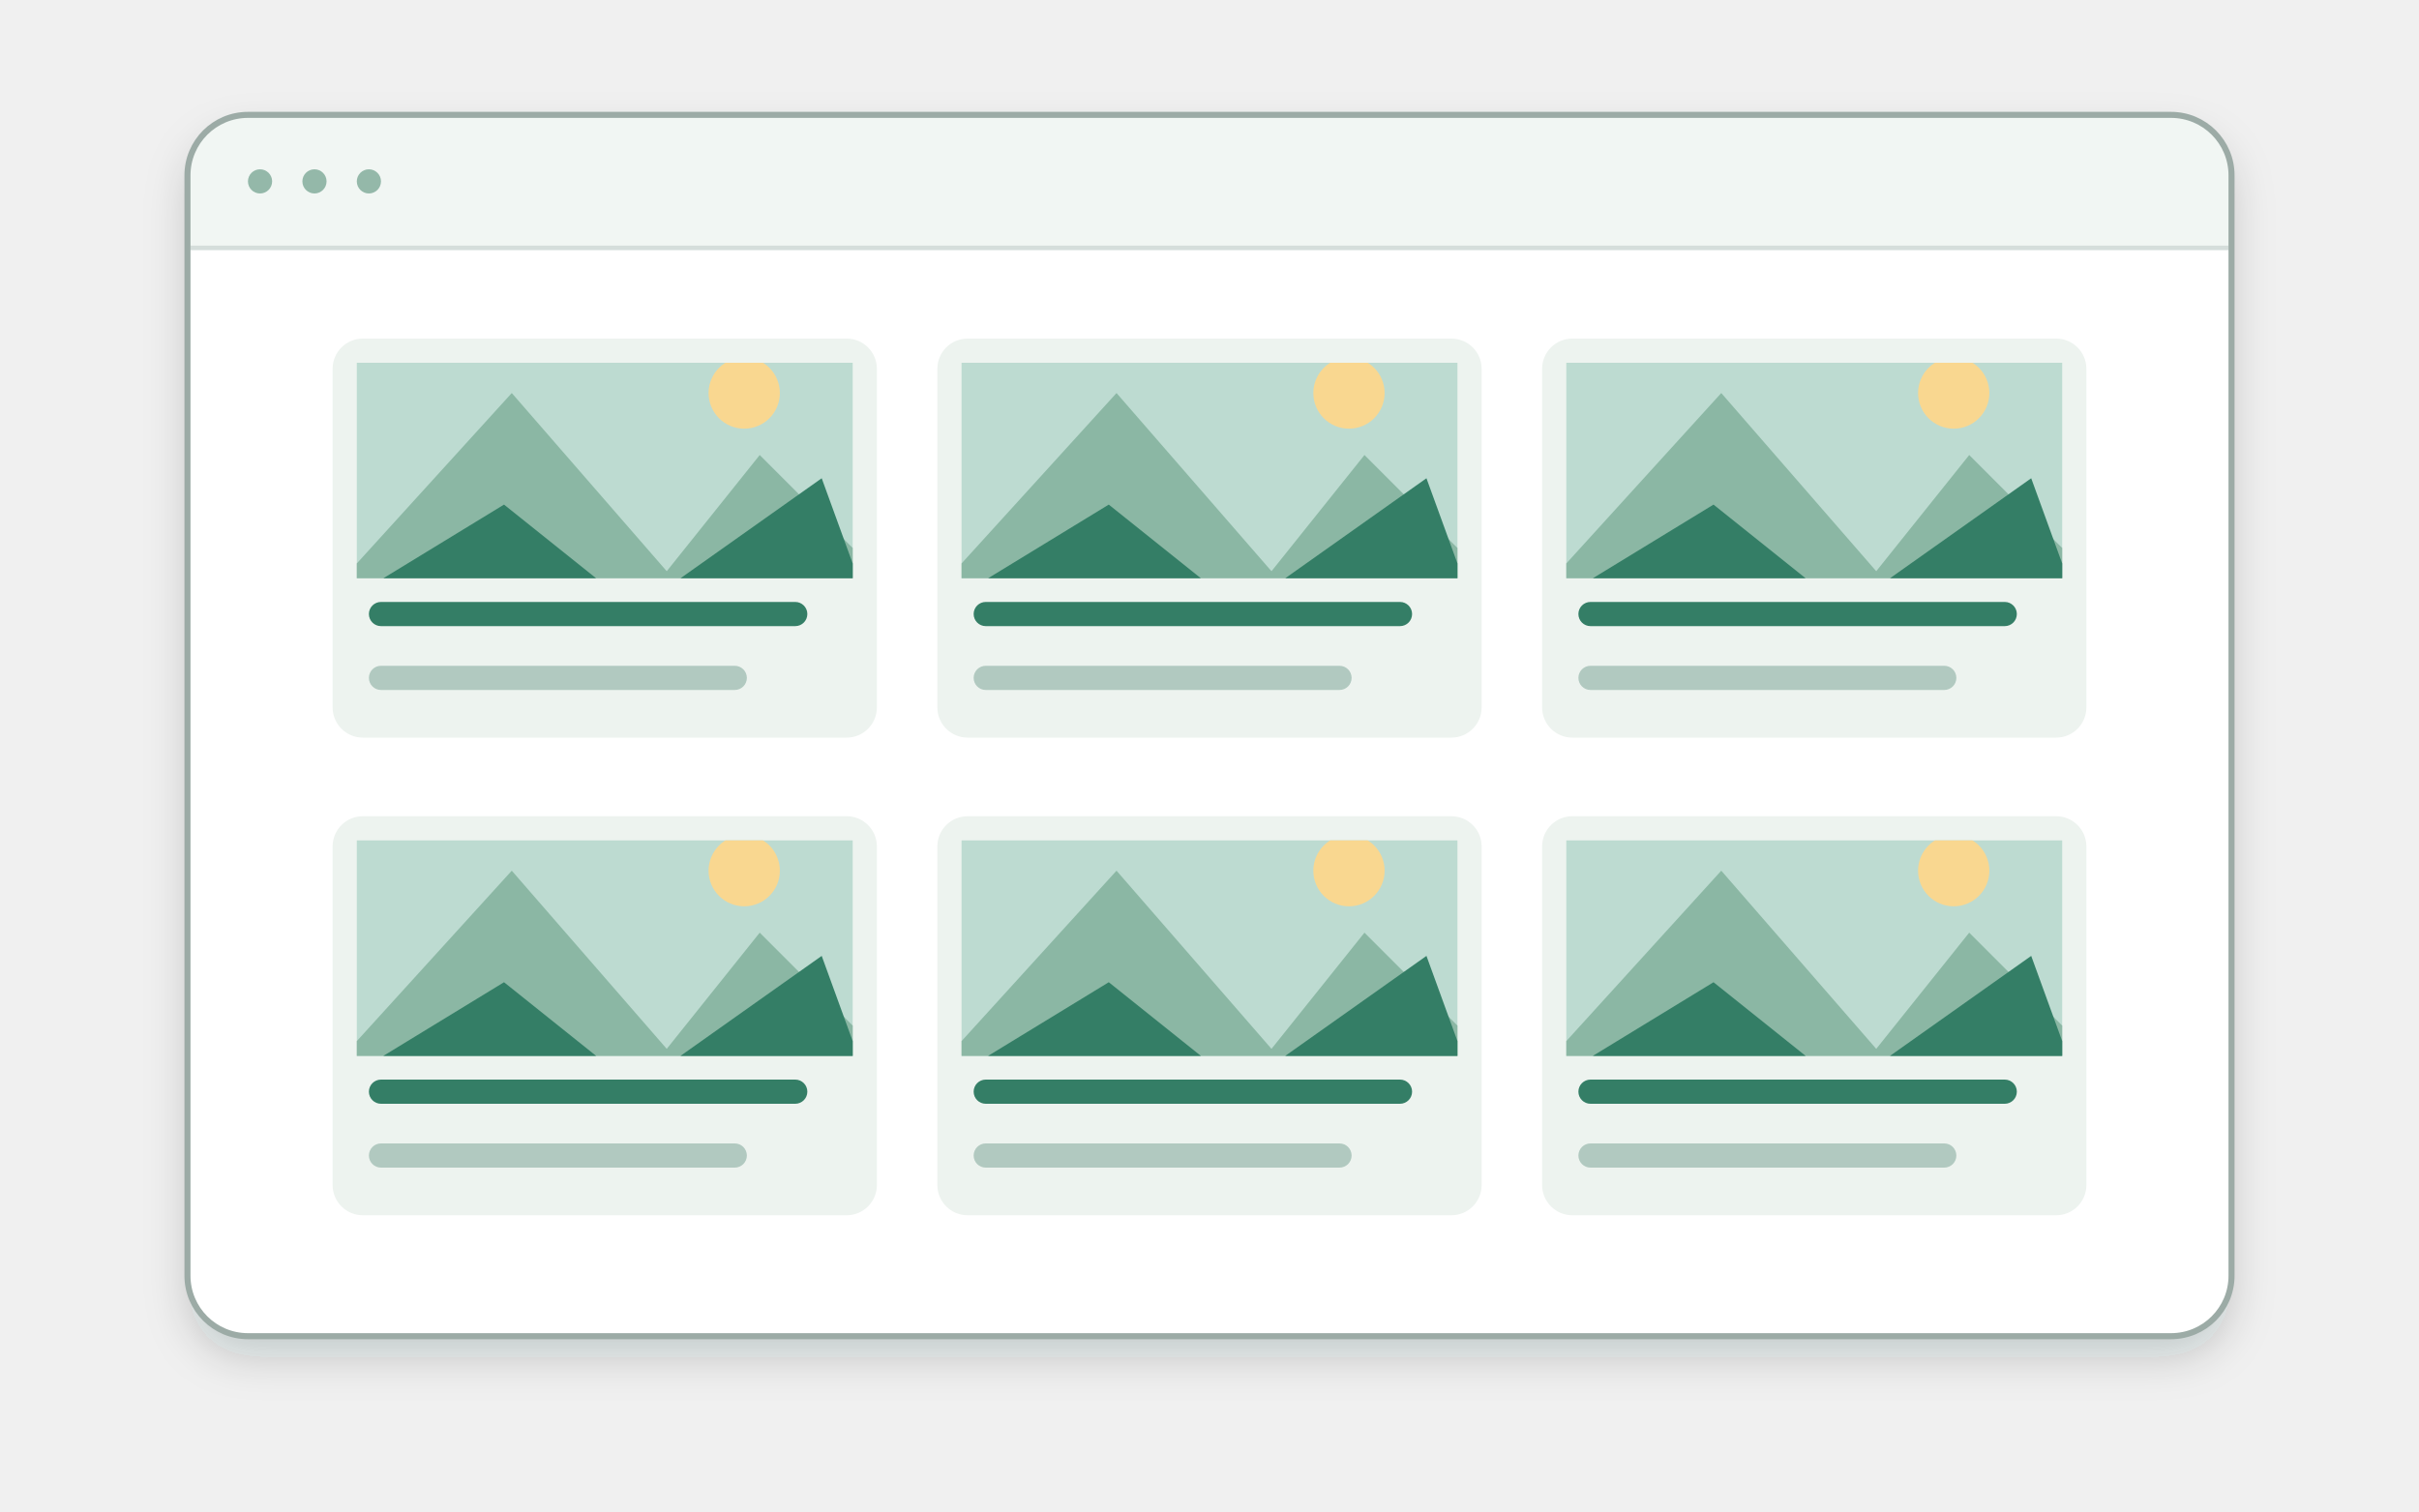
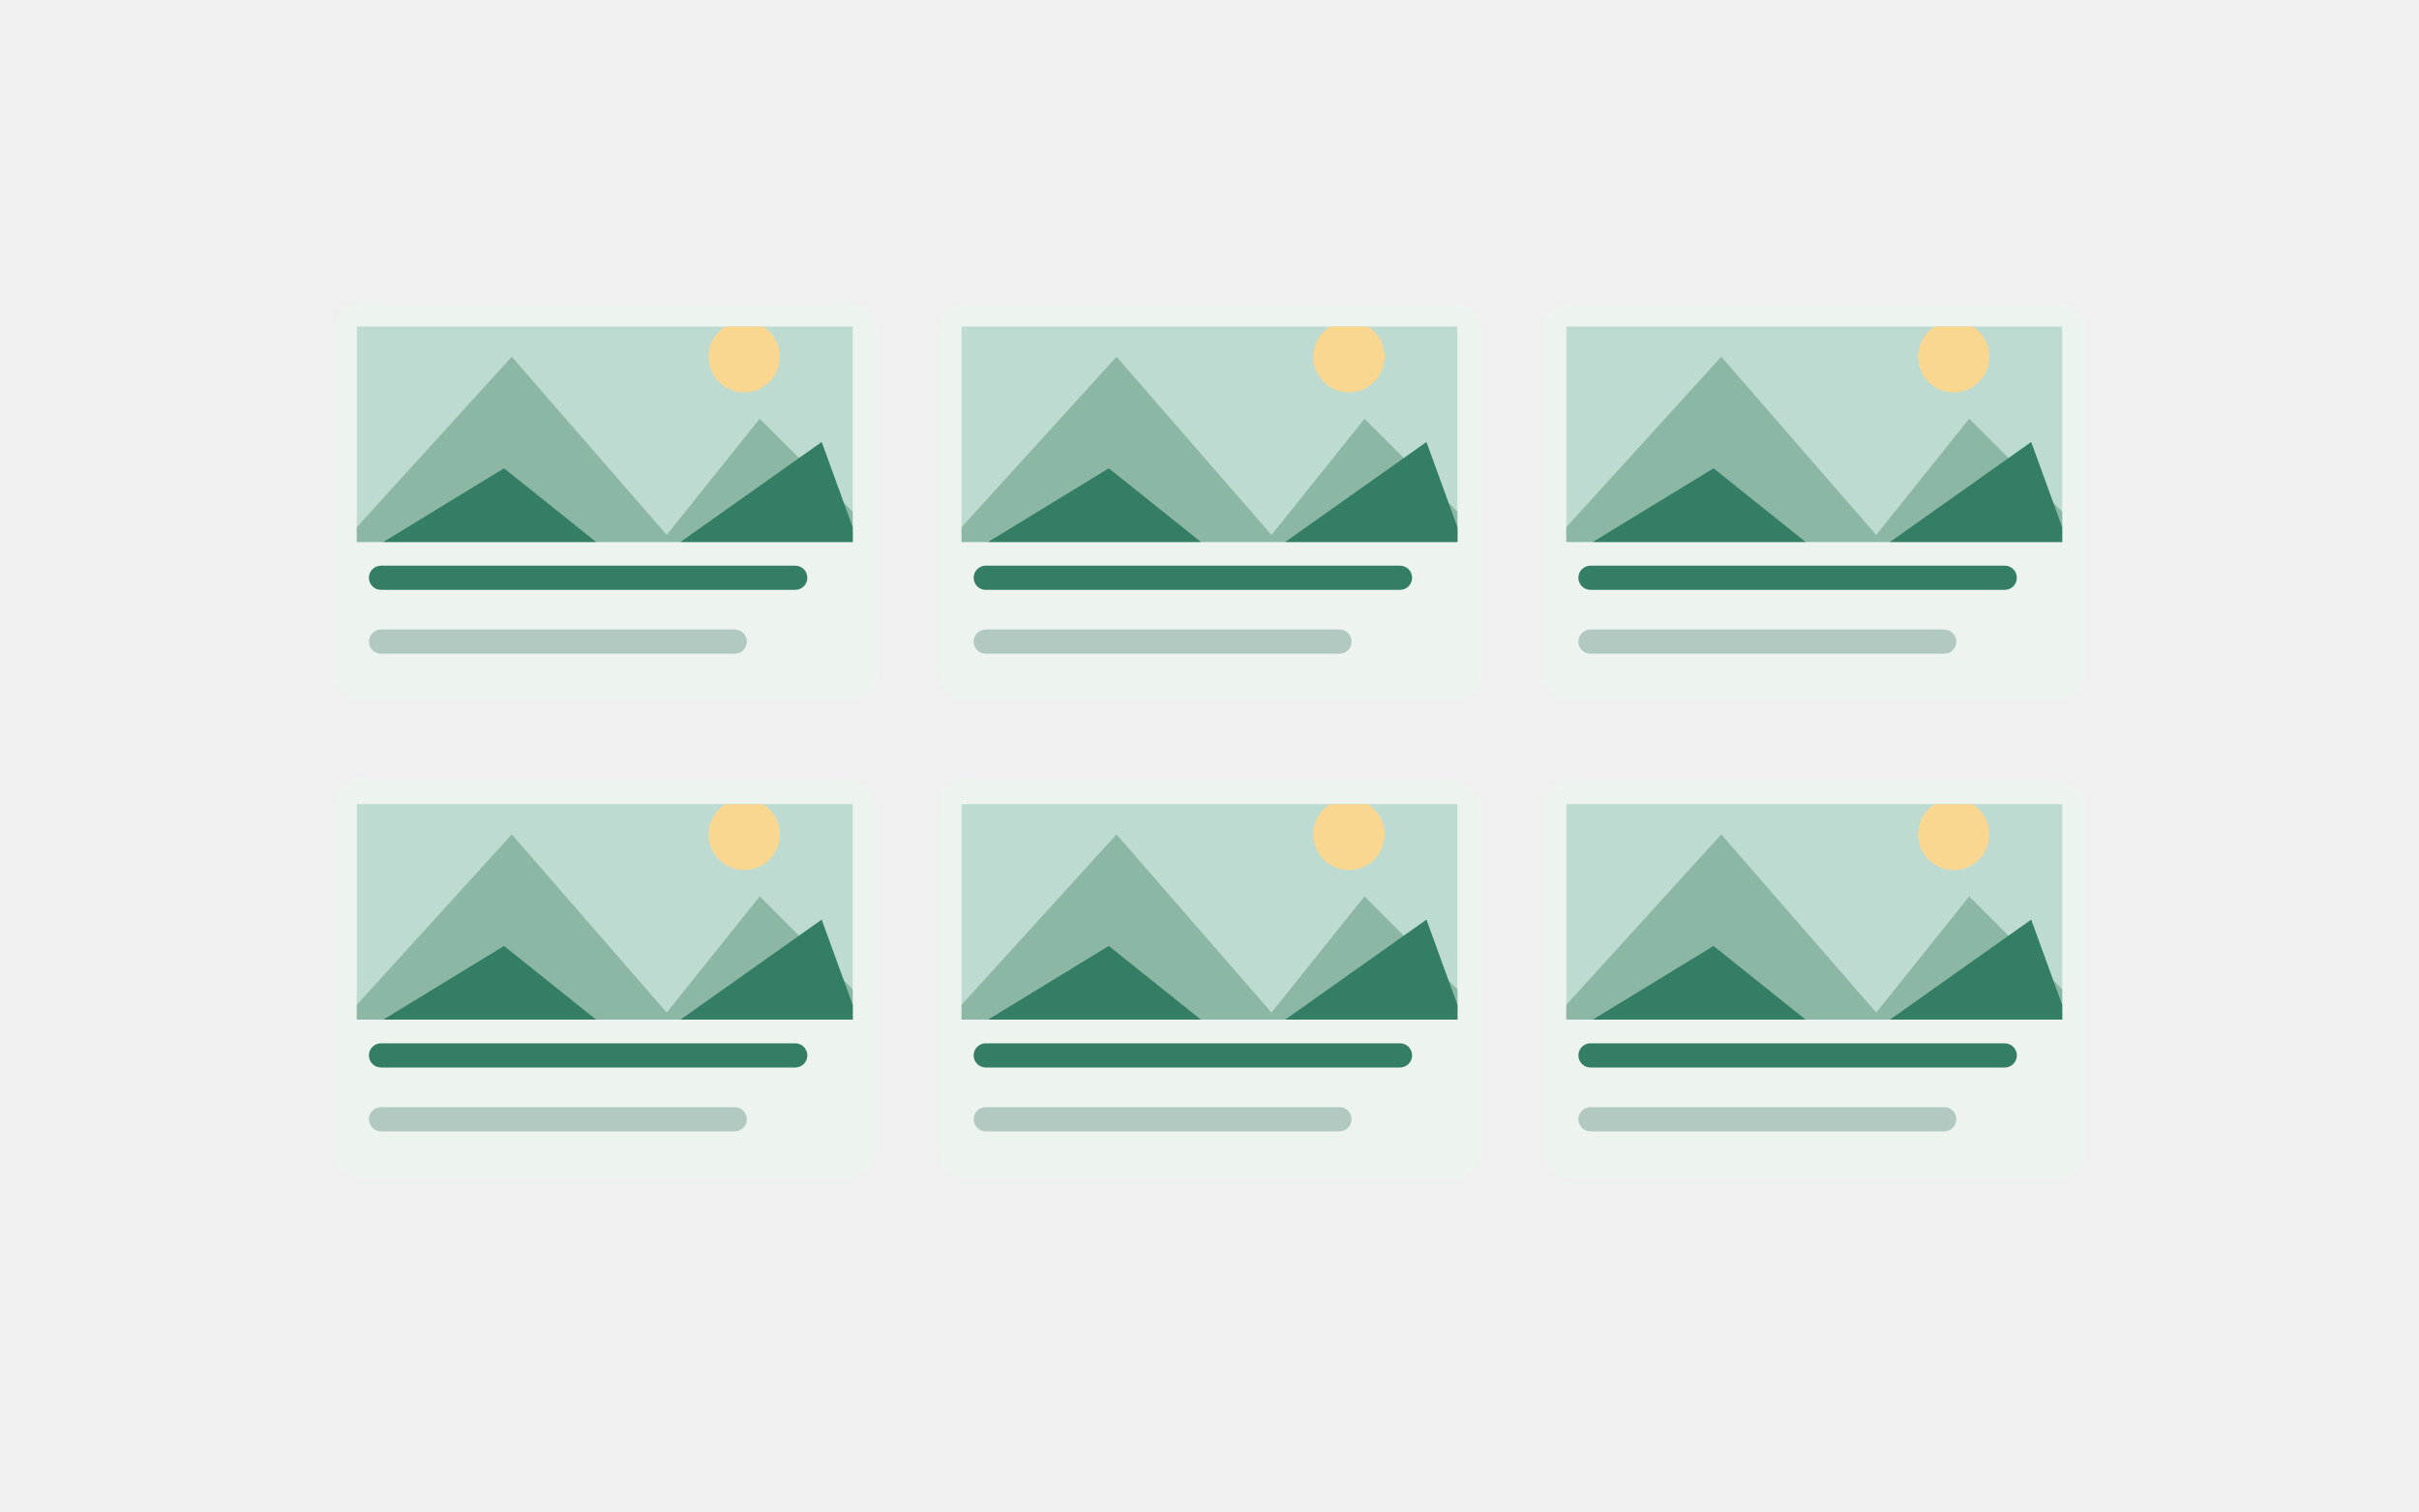
<svg xmlns="http://www.w3.org/2000/svg" width="800" height="500" viewBox="0 0 800 500">
-   <defs>
-     <clipPath id="window">
-       <rect x="62" y="82" width="676" height="360" rx="16" />
-     </clipPath>
-     <filter id="window-shadow" filterUnits="userSpaceOnUse" x="24" y="6" width="752" height="480" color-interpolation-filters="sRGB">
-       <feDropShadow dx="0" dy="7" stdDeviation="7" flood-color="#18231f" flood-opacity="0.18" />
-     </filter>
-   </defs>
-   <rect x="62" y="38" width="676" height="404" rx="20" fill="#fff" filter="url(#window-shadow)" />
-   <rect x="62" y="38" width="676" height="44" rx="20" fill="#f1f6f3" />
-   <path d="M62 66h676v16H62" fill="#f1f6f3" />
-   <circle cx="86" cy="60" r="4" fill="#94b8a9" />
-   <circle cx="104" cy="60" r="4" fill="#94b8a9" />
-   <circle cx="122" cy="60" r="4" fill="#94b8a9" />
-   <path d="M63 82h674" stroke="#d5dedb" stroke-width="1.5" />
-   <g clip-path="url(#window)">
+   <g transform="translate(0 -12)">
    <rect x="110" y="112" width="180" height="132" rx="10" fill="#edf3ef" />
    <svg x="118" y="120" width="164" height="71.28" viewBox="0 0 320 180" preserveAspectRatio="xMidYMid slice">
      <rect width="320" height="180" fill="#bddbd1" />
      <circle cx="250" cy="40" r="23" fill="#f9d790" />
      <path d="M0 150 100 40 200 155 260 80 320 140V180H0" fill="#8bb7a4" />
      <path d="M0 170 95 112 180 180 300 95 320 150V180H0" fill="#347e66" />
    </svg>
    <rect x="122" y="199.12" width="145" height="8" rx="4" fill="#347e66" />
    <rect x="122" y="220.24" width="125" height="8" rx="4" fill="#b1c9c0" />
    <rect x="110" y="270" width="180" height="132" rx="10" fill="#edf3ef" />
    <svg x="118" y="278" width="164" height="71.28" viewBox="0 0 320 180" preserveAspectRatio="xMidYMid slice">
      <rect width="320" height="180" fill="#bddbd1" />
      <circle cx="250" cy="40" r="23" fill="#f9d790" />
      <path d="M0 150 100 40 200 155 260 80 320 140V180H0" fill="#8bb7a4" />
      <path d="M0 170 95 112 180 180 300 95 320 150V180H0" fill="#347e66" />
    </svg>
    <rect x="122" y="357.12" width="145" height="8" rx="4" fill="#347e66" />
    <rect x="122" y="378.24" width="125" height="8" rx="4" fill="#b1c9c0" />
    <rect x="310" y="112" width="180" height="132" rx="10" fill="#edf3ef" />
    <svg x="318" y="120" width="164" height="71.28" viewBox="0 0 320 180" preserveAspectRatio="xMidYMid slice">
      <rect width="320" height="180" fill="#bddbd1" />
      <circle cx="250" cy="40" r="23" fill="#f9d790" />
      <path d="M0 150 100 40 200 155 260 80 320 140V180H0" fill="#8bb7a4" />
      <path d="M0 170 95 112 180 180 300 95 320 150V180H0" fill="#347e66" />
    </svg>
    <rect x="322" y="199.12" width="145" height="8" rx="4" fill="#347e66" />
    <rect x="322" y="220.24" width="125" height="8" rx="4" fill="#b1c9c0" />
    <rect x="310" y="270" width="180" height="132" rx="10" fill="#edf3ef" />
    <svg x="318" y="278" width="164" height="71.28" viewBox="0 0 320 180" preserveAspectRatio="xMidYMid slice">
      <rect width="320" height="180" fill="#bddbd1" />
      <circle cx="250" cy="40" r="23" fill="#f9d790" />
      <path d="M0 150 100 40 200 155 260 80 320 140V180H0" fill="#8bb7a4" />
      <path d="M0 170 95 112 180 180 300 95 320 150V180H0" fill="#347e66" />
    </svg>
    <rect x="322" y="357.12" width="145" height="8" rx="4" fill="#347e66" />
    <rect x="322" y="378.24" width="125" height="8" rx="4" fill="#b1c9c0" />
    <rect x="510" y="112" width="180" height="132" rx="10" fill="#edf3ef" />
    <svg x="518" y="120" width="164" height="71.28" viewBox="0 0 320 180" preserveAspectRatio="xMidYMid slice">
      <rect width="320" height="180" fill="#bddbd1" />
      <circle cx="250" cy="40" r="23" fill="#f9d790" />
      <path d="M0 150 100 40 200 155 260 80 320 140V180H0" fill="#8bb7a4" />
      <path d="M0 170 95 112 180 180 300 95 320 150V180H0" fill="#347e66" />
    </svg>
    <rect x="522" y="199.12" width="145" height="8" rx="4" fill="#347e66" />
    <rect x="522" y="220.24" width="125" height="8" rx="4" fill="#b1c9c0" />
    <rect x="510" y="270" width="180" height="132" rx="10" fill="#edf3ef" />
    <svg x="518" y="278" width="164" height="71.28" viewBox="0 0 320 180" preserveAspectRatio="xMidYMid slice">
      <rect width="320" height="180" fill="#bddbd1" />
      <circle cx="250" cy="40" r="23" fill="#f9d790" />
      <path d="M0 150 100 40 200 155 260 80 320 140V180H0" fill="#8bb7a4" />
      <path d="M0 170 95 112 180 180 300 95 320 150V180H0" fill="#347e66" />
    </svg>
    <rect x="522" y="357.12" width="145" height="8" rx="4" fill="#347e66" />
    <rect x="522" y="378.24" width="125" height="8" rx="4" fill="#b1c9c0" />
  </g>
-   <rect x="62" y="38" width="676" height="404" rx="20" fill="none" stroke="#9caba6" stroke-width="2" />
</svg>
